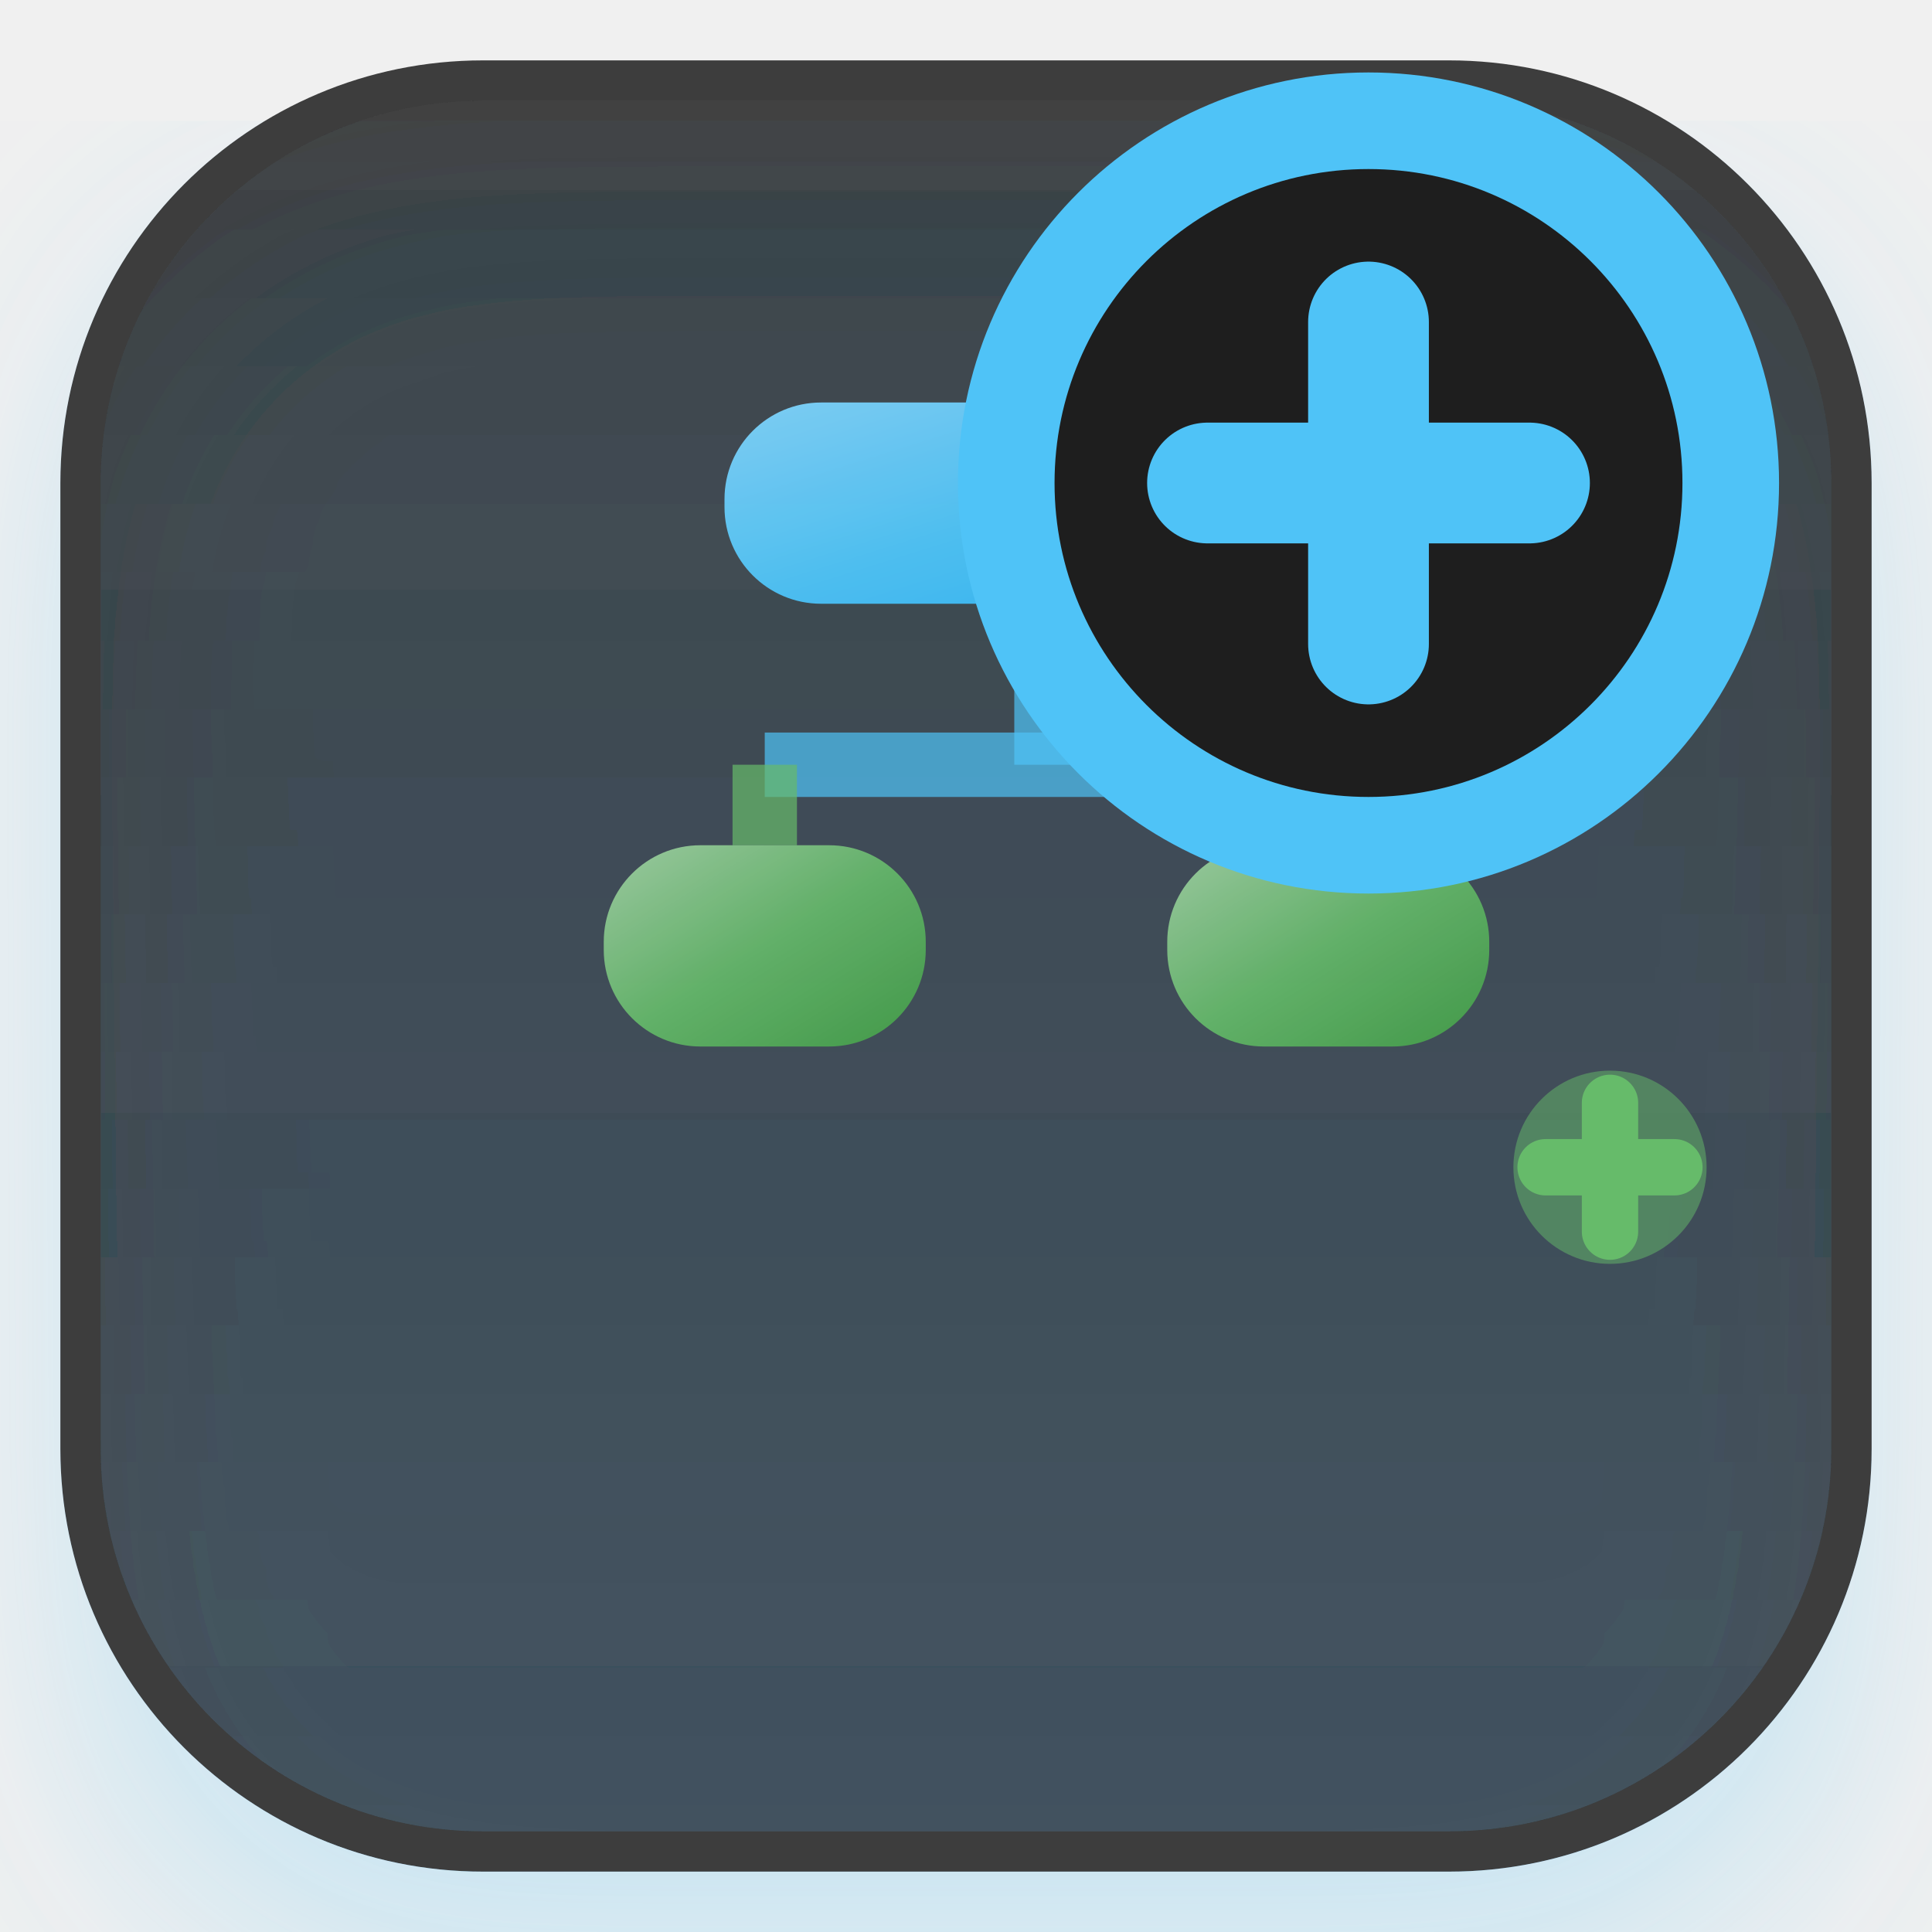
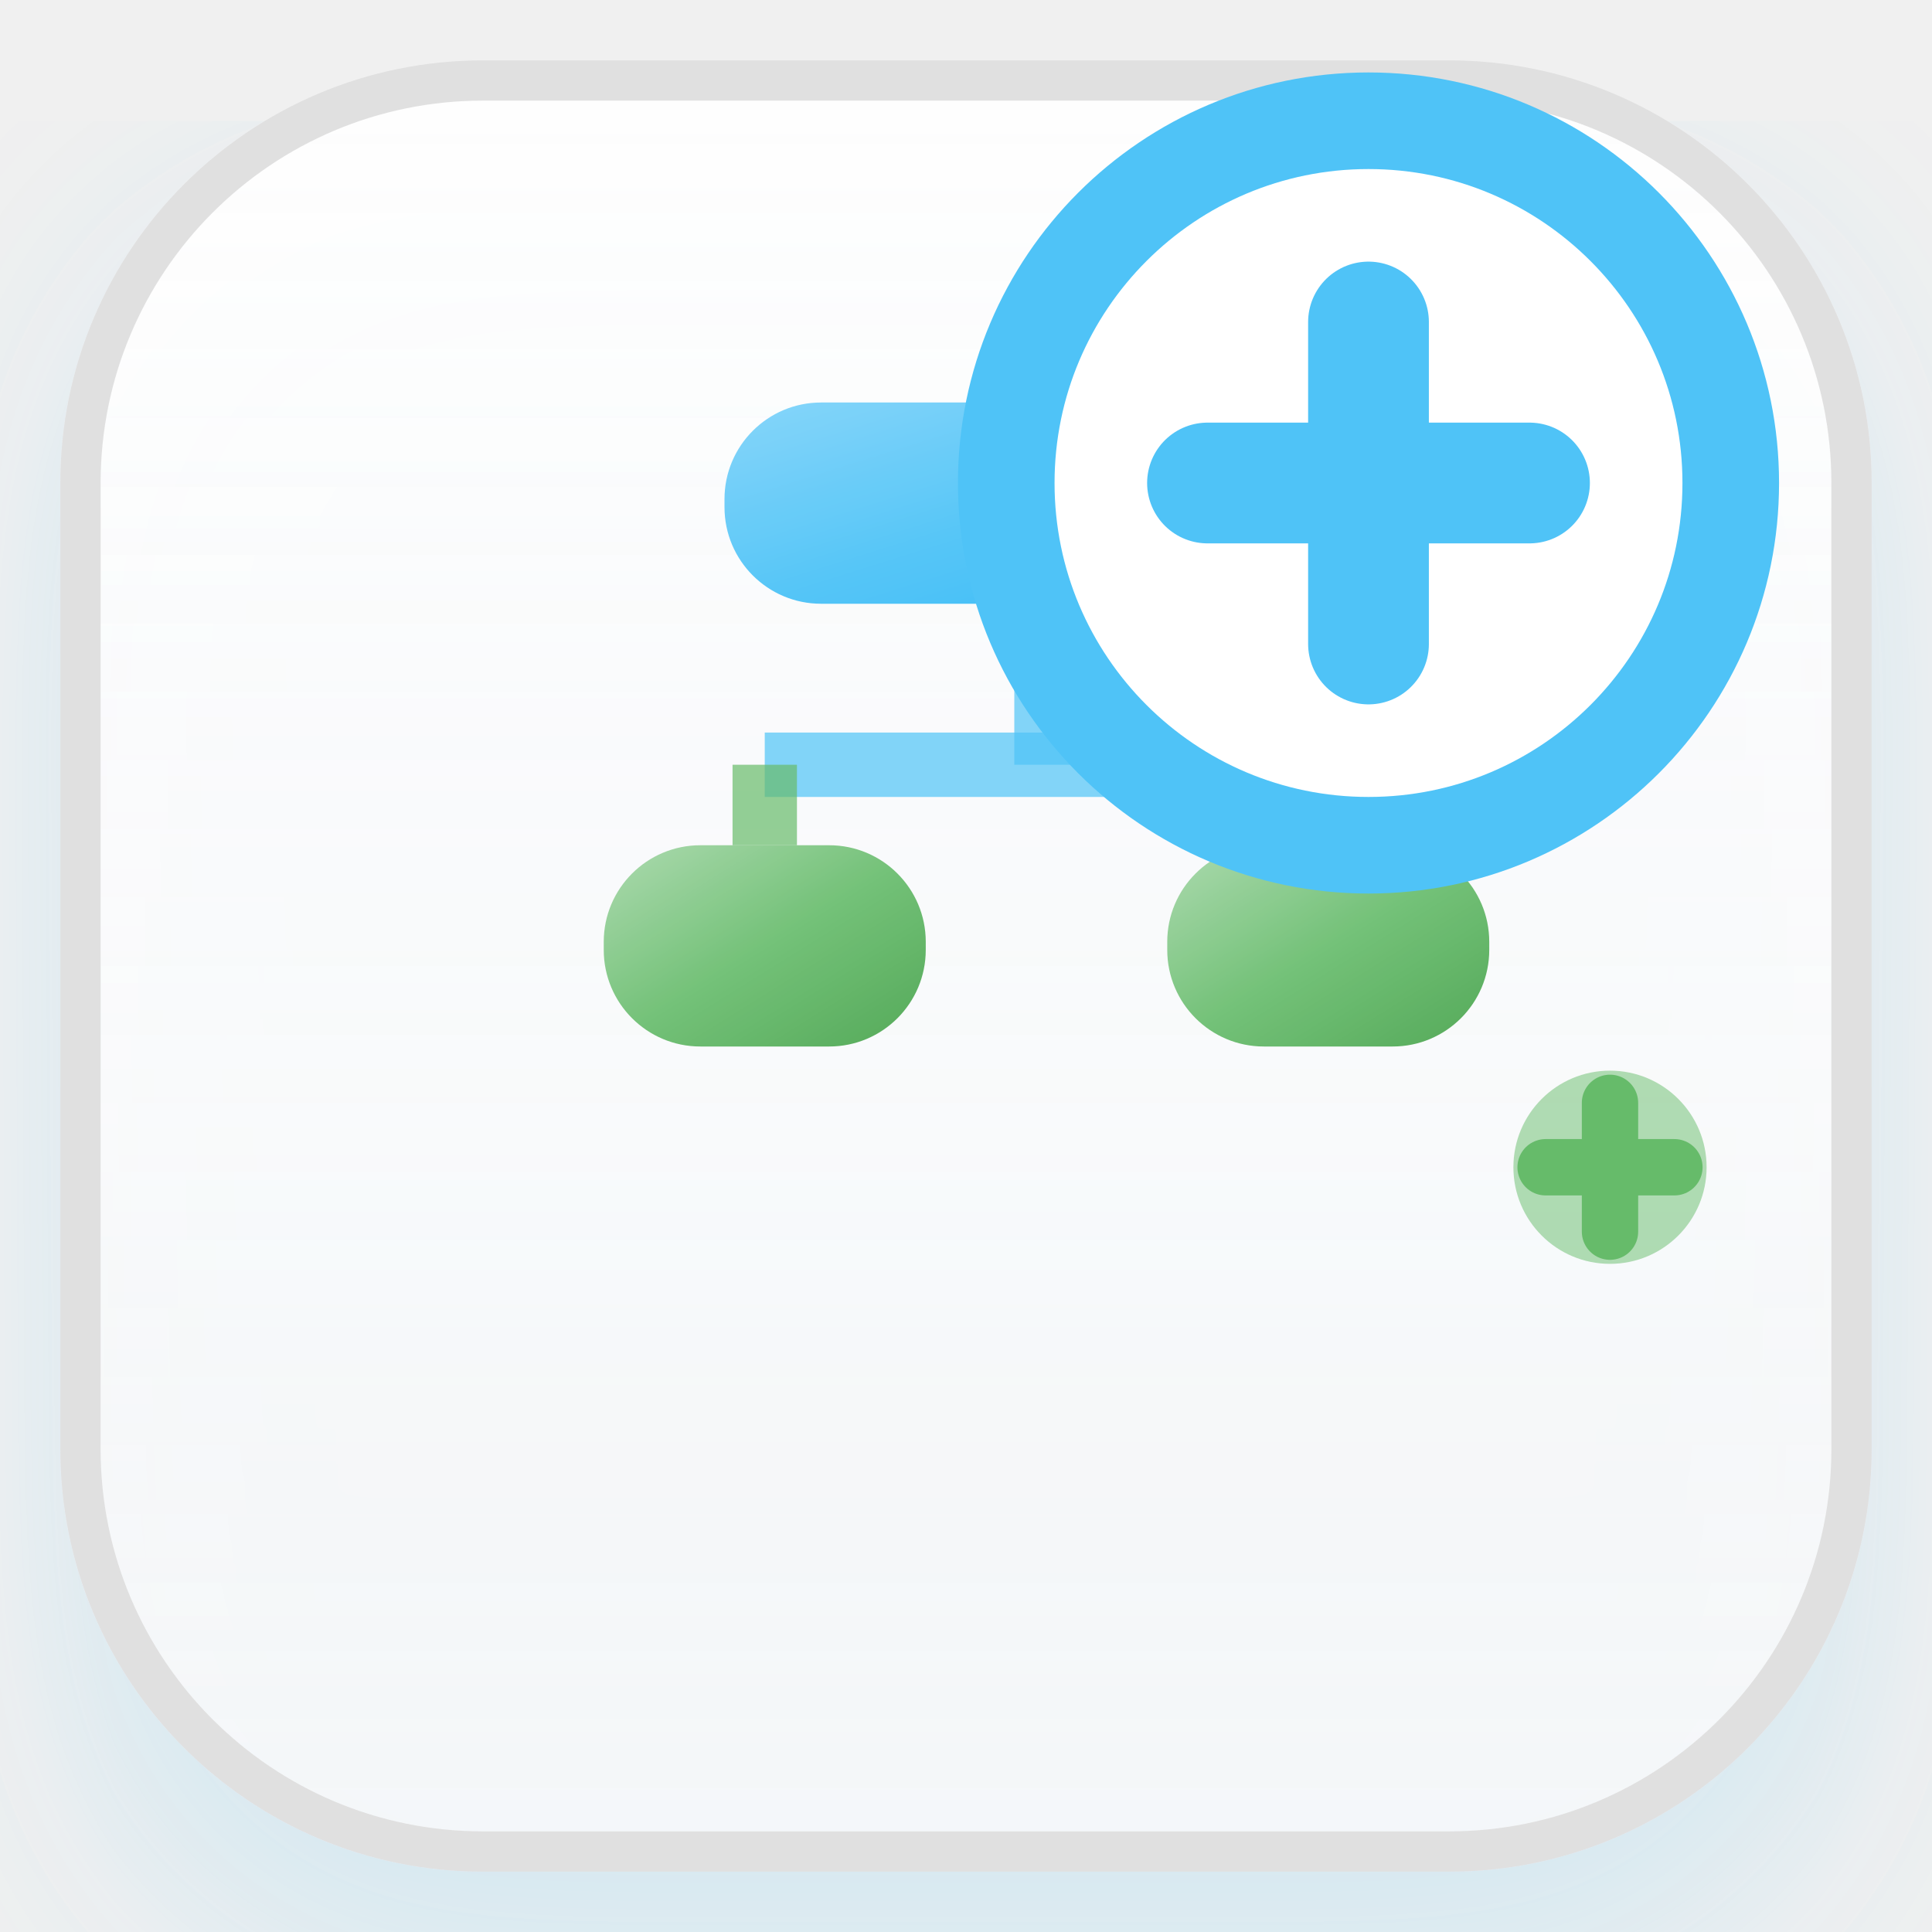
<svg xmlns="http://www.w3.org/2000/svg" width="48" height="48" viewBox="0 0 24 24">
  <defs>
    <filter id="shadow" x="-10%" y="-10%" width="130%" height="130%">
-       <feDropShadow dx="0" dy="1.5" stdDeviation="1.5" flood-color="#4fc3f7" flood-opacity="0.3" />
+       <feDropShadow dx="0" dy="1.5" stdDeviation="1.5" flood-color="#4fc3f7" flood-opacity="0.2" />
    </filter>
    <linearGradient id="cardBg" x1="0" y1="0" x2="0" y2="1">
-       <stop offset="0%" stop-color="#2d2d2d" stop-opacity="0.9" />
-       <stop offset="100%" stop-color="#1e1e1e" stop-opacity="0.8" />
+       <stop offset="0%" stop-color="#ffffff" stop-opacity="0.95" />
+       <stop offset="100%" stop-color="#f8f9fa" stop-opacity="0.85" />
    </linearGradient>
    <linearGradient id="parentGrad" x1="0" y1="0" x2="1" y2="1">
      <stop offset="0%" stop-color="#81d4fa" />
      <stop offset="50%" stop-color="#4fc3f7" />
      <stop offset="100%" stop-color="#29b6f6" />
    </linearGradient>
    <linearGradient id="childGrad" x1="0" y1="0" x2="1" y2="1">
      <stop offset="0%" stop-color="#a5d6a7" />
      <stop offset="50%" stop-color="#66bb6a" />
      <stop offset="100%" stop-color="#43a047" />
    </linearGradient>
    <linearGradient id="plusGrad" x1="0" y1="0" x2="1" y2="1">
      <stop offset="0%" stop-color="#ffffff" />
      <stop offset="100%" stop-color="#e1f5fe" />
    </linearGradient>
  </defs>
-   <rect x="1" y="1" width="22" height="22" rx="5" fill="url(#cardBg)" filter="url(#shadow)" stroke="#3c3c3c" stroke-width="0.5" />
+   <rect x="1" y="1" width="22" height="22" rx="5" fill="url(#cardBg)" filter="url(#shadow)" stroke="#e0e0e0" stroke-width="0.5" />
  <g transform="translate(6, 5)">
    <rect x="3" y="0" width="8" height="2.5" rx="1.2" fill="url(#parentGrad)" opacity="0.95" />
    <line x1="7" y1="2.5" x2="7" y2="4.5" stroke="#4fc3f7" stroke-width="0.8" opacity="0.7" />
    <line x1="3.5" y1="4.5" x2="10.5" y2="4.5" stroke="#4fc3f7" stroke-width="0.8" opacity="0.7" />
    <line x1="3.5" y1="4.5" x2="3.5" y2="5.5" stroke="#66bb6a" stroke-width="0.8" opacity="0.7" />
    <line x1="10.5" y1="4.5" x2="10.5" y2="5.5" stroke="#66bb6a" stroke-width="0.8" opacity="0.7" />
    <rect x="1.5" y="5.5" width="4" height="2.5" rx="1.2" fill="url(#childGrad)" opacity="0.9" />
    <rect x="8.5" y="5.5" width="4" height="2.5" rx="1.2" fill="url(#childGrad)" opacity="0.9" />
    <circle cx="14" cy="9.5" r="1.2" fill="#66bb6a" opacity="0.5" />
    <path d="M13.2 9.5h1.6M14 8.7v1.6" stroke="#66bb6a" stroke-width="0.7" stroke-linecap="round" />
  </g>
-   <circle cx="17" cy="6" r="4.5" fill="#1e1e1e" stroke="#4fc3f7" stroke-width="1.2" />
+   <circle cx="17" cy="6" r="4.5" fill="#ffffff" stroke="#4fc3f7" stroke-width="1.2" />
  <path d="M17 4v4M15 6h4" stroke="#4fc3f7" stroke-width="1.5" stroke-linecap="round" />
</svg>
